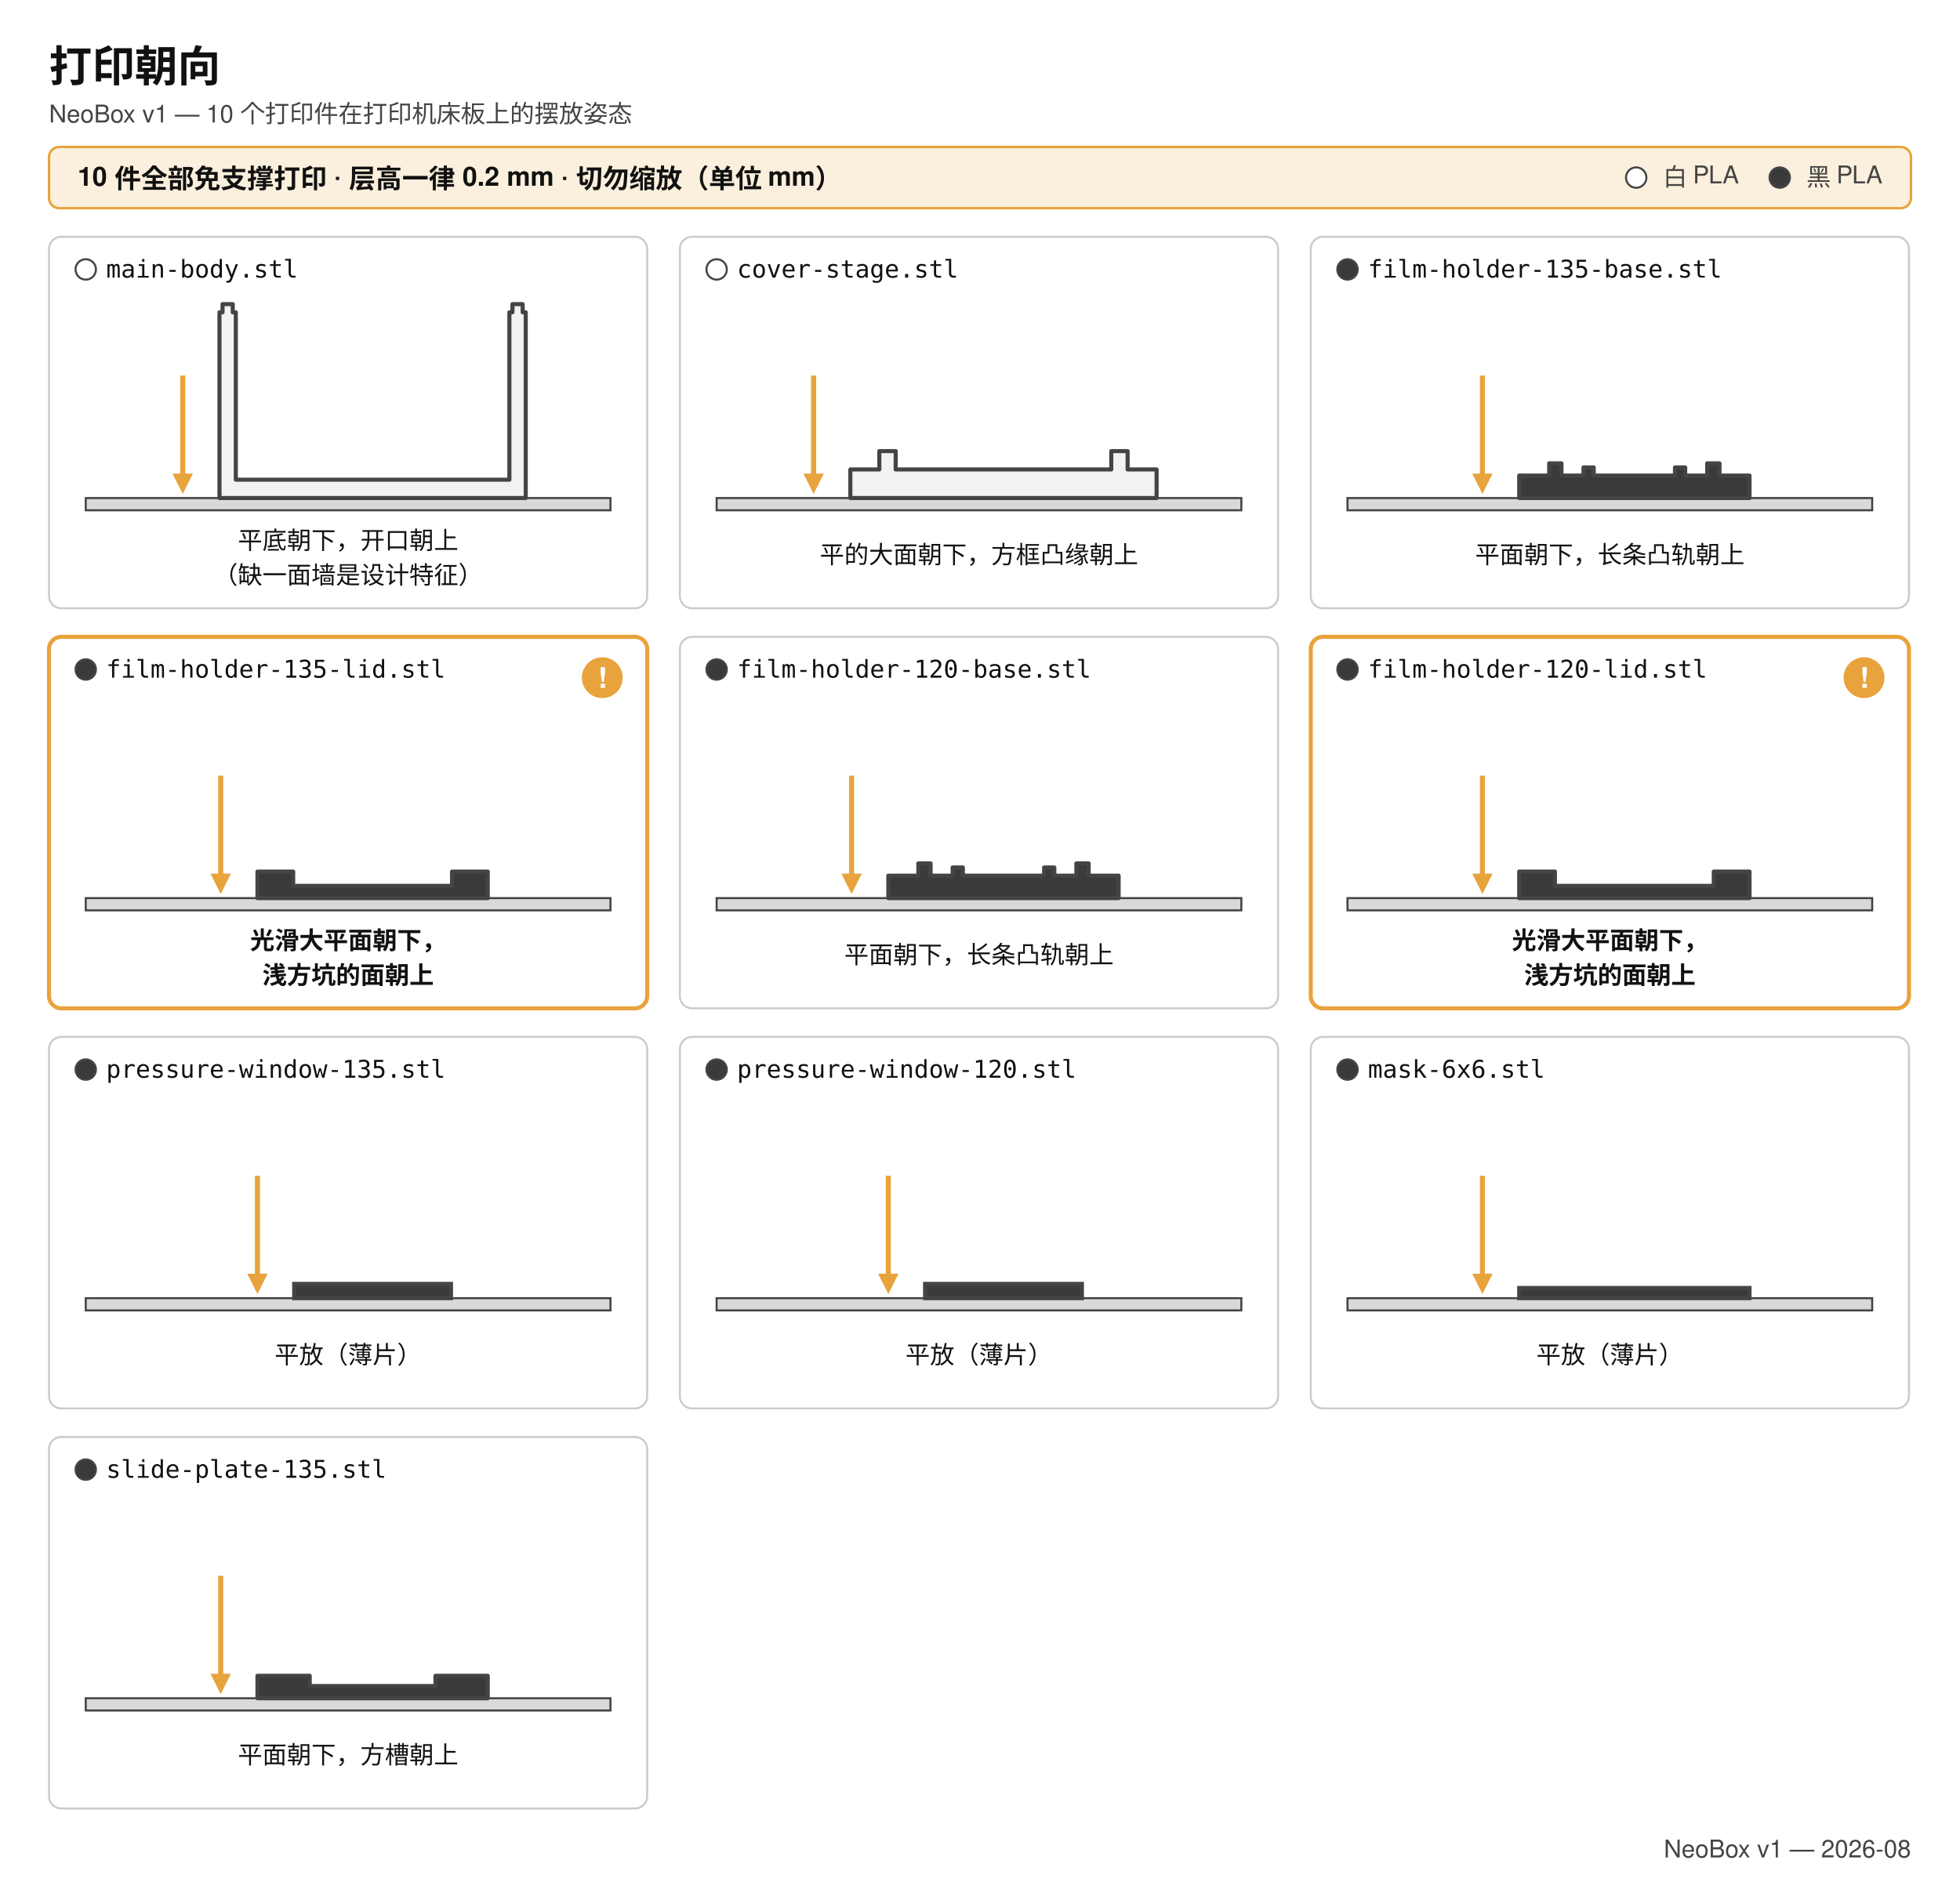
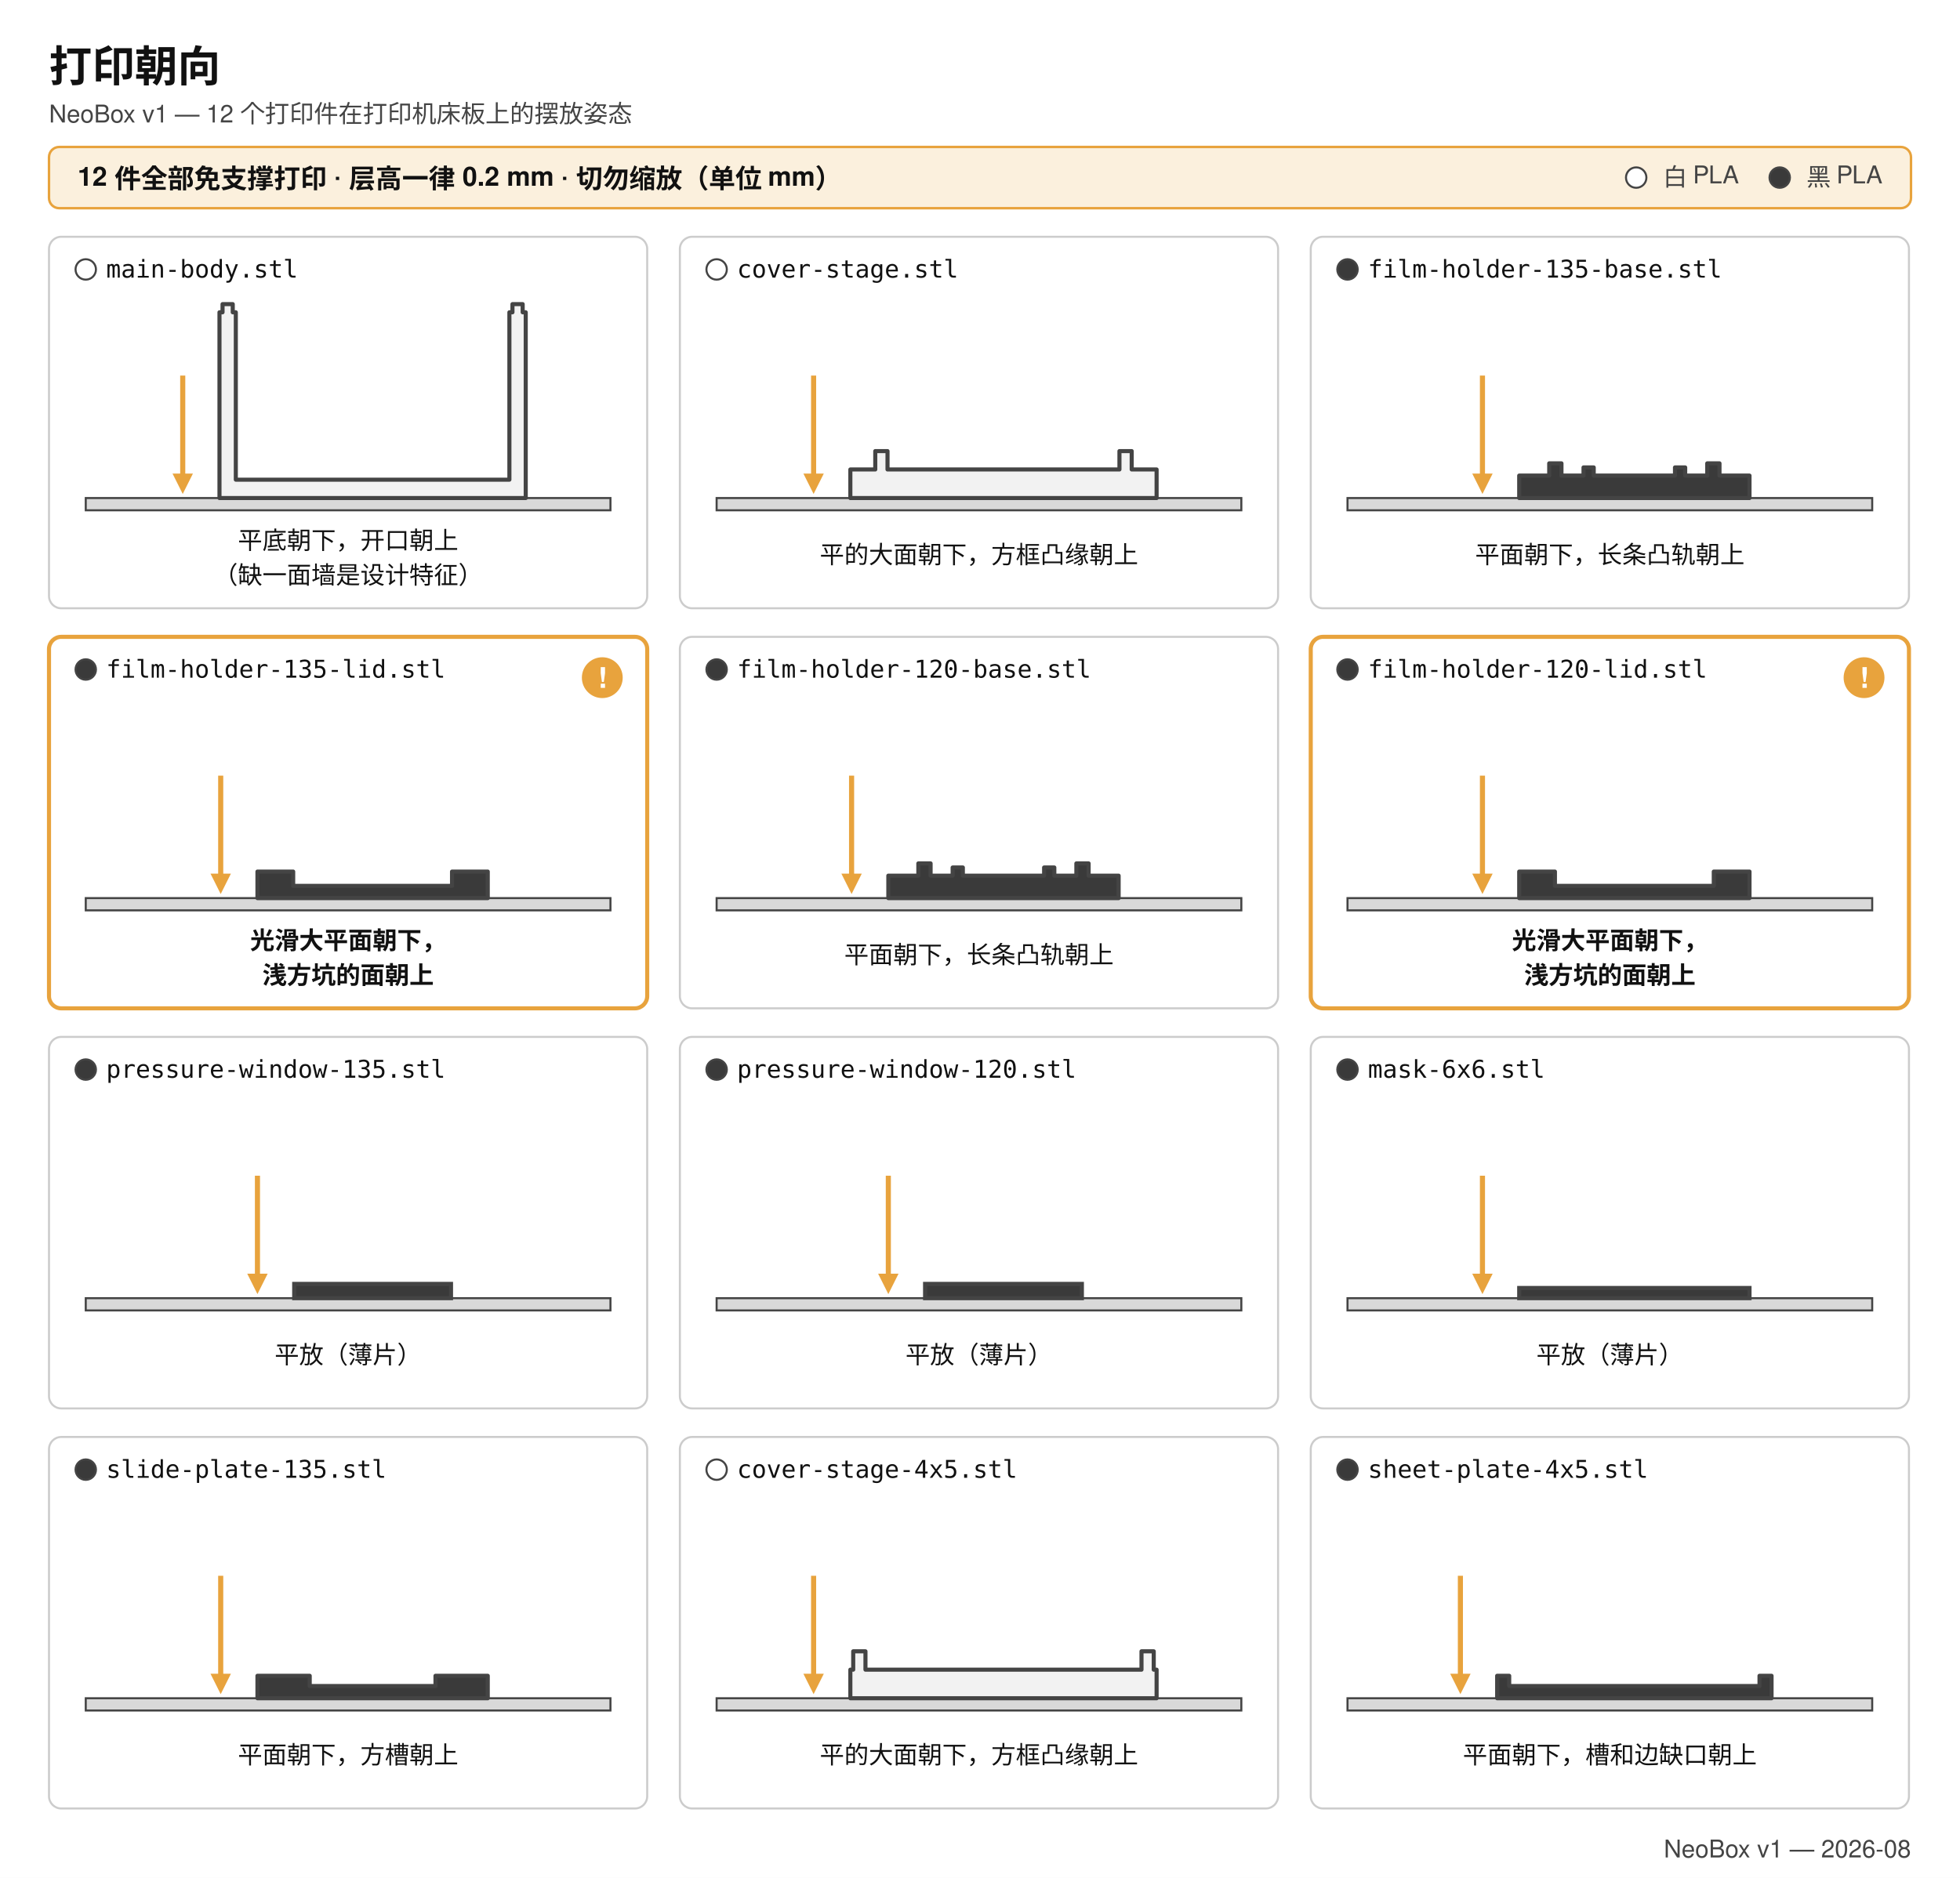
<svg xmlns="http://www.w3.org/2000/svg" width="960" height="920" viewBox="0 0 960 920">
  <rect x="0.0" y="0.0" width="960.0" height="920.0" fill="#ffffff" />
  <text x="24.0" y="40.0" font-family="Helvetica, Arial, sans-serif" font-size="21" fill="#111" text-anchor="start" font-weight="bold">打印朝向</text>
-   <text x="24.0" y="60.0" font-family="Helvetica, Arial, sans-serif" font-size="12" fill="#444" text-anchor="start">NeoBox v1 — 10 个打印件在打印机床板上的摆放姿态</text>
+   <text x="24.0" y="60.0" font-family="Helvetica, Arial, sans-serif" font-size="12" fill="#444" text-anchor="start">NeoBox v1 — 12 个打印件在打印机床板上的摆放姿态</text>
  <rect x="24.0" y="72.0" width="912.0" height="30.0" fill="#fbf0dd" stroke="#e8a33d" stroke-width="1.2" rx="5" />
-   <text x="38.0" y="91.0" font-family="Helvetica, Arial, sans-serif" font-size="13" fill="#111" text-anchor="start" font-weight="bold">10 件全部免支撑打印 · 层高一律 0.2 mm · 切勿缩放（单位 mm）</text>
+   <text x="38.0" y="91.0" font-family="Helvetica, Arial, sans-serif" font-size="13" fill="#111" text-anchor="start" font-weight="bold">12 件全部免支撑打印 · 层高一律 0.2 mm · 切勿缩放（单位 mm）</text>
  <text x="922.0" y="91.0" font-family="Helvetica, Arial, sans-serif" font-size="12" fill="#444" text-anchor="end">黑 PLA</text>
  <circle cx="871.7" cy="87.0" r="5" fill="#3a3a3a" stroke="#444" stroke-width="1" />
  <text x="851.7" y="91.0" font-family="Helvetica, Arial, sans-serif" font-size="12" fill="#444" text-anchor="end">白 PLA</text>
  <circle cx="801.4" cy="87.0" r="5" fill="#ffffff" stroke="#444" stroke-width="1" />
  <rect x="24.0" y="116.0" width="293.0" height="182.0" fill="#ffffff" stroke="#cccccc" stroke-width="1" rx="6" />
  <circle cx="42.0" cy="132.0" r="5" fill="#ffffff" stroke="#444" stroke-width="1" />
  <text x="52.0" y="136.0" font-family="SFMono-Regular, Menlo, Consolas, monospace" font-size="12" fill="#111" text-anchor="start">main-body.stl</text>
  <rect x="42.0" y="244.0" width="257.0" height="6.0" fill="#d9d9d9" stroke="#444" stroke-width="1" />
  <line x1="89.5" y1="184.0" x2="89.5" y2="233.0" stroke="#e8a33d" stroke-width="2.5" />
  <polygon points="84.5,232.0 94.5,232.0 89.5,242.0" fill="#e8a33d" stroke="none" stroke-width="0" stroke-linejoin="round" />
  <polygon points="107.5,244.0 107.5,153.0 109.0,153.0 109.0,149.0 114.0,149.0 114.0,153.0 115.5,153.0 115.5,235.0 249.5,235.0 249.5,153.0 251.0,153.0 251.0,149.0 256.0,149.0 256.0,153.0 257.5,153.0 257.5,244.0" fill="#f2f2f2" stroke="#444" stroke-width="2" stroke-linejoin="round" />
  <text x="170.5" y="269.0" font-family="Helvetica, Arial, sans-serif" font-size="12" fill="#111" text-anchor="middle">平底朝下，开口朝上</text>
  <text x="170.5" y="286.0" font-family="Helvetica, Arial, sans-serif" font-size="12" fill="#111" text-anchor="middle">（缺一面墙是设计特征）</text>
  <rect x="333.0" y="116.0" width="293.0" height="182.0" fill="#ffffff" stroke="#cccccc" stroke-width="1" rx="6" />
  <circle cx="351.0" cy="132.0" r="5" fill="#ffffff" stroke="#444" stroke-width="1" />
  <text x="361.0" y="136.0" font-family="SFMono-Regular, Menlo, Consolas, monospace" font-size="12" fill="#111" text-anchor="start">cover-stage.stl</text>
  <rect x="351.0" y="244.0" width="257.0" height="6.0" fill="#d9d9d9" stroke="#444" stroke-width="1" />
  <line x1="398.5" y1="184.0" x2="398.5" y2="233.0" stroke="#e8a33d" stroke-width="2.5" />
  <polygon points="393.5,232.0 403.5,232.0 398.5,242.0" fill="#e8a33d" stroke="none" stroke-width="0" stroke-linejoin="round" />
-   <polygon points="416.5,244.0 416.5,230.0 430.7,230.0 430.7,221.0 438.7,221.0 438.7,230.0 544.3,230.0 544.3,221.0 552.3,221.0 552.3,230.0 566.5,230.0 566.5,244.0" fill="#f2f2f2" stroke="#444" stroke-width="2" stroke-linejoin="round" />
+   <polygon points="416.5,244.0 416.5,230.0 428.7,230.0 428.7,221.0 434.7,221.0 434.7,230.0 548.3,230.0 548.3,221.0 554.3,221.0 554.3,230.0 566.5,230.0 566.5,244.0" fill="#f2f2f2" stroke="#444" stroke-width="2" stroke-linejoin="round" />
  <text x="479.5" y="276.0" font-family="Helvetica, Arial, sans-serif" font-size="12" fill="#111" text-anchor="middle">平的大面朝下，方框凸缘朝上</text>
  <rect x="642.0" y="116.0" width="293.0" height="182.0" fill="#ffffff" stroke="#cccccc" stroke-width="1" rx="6" />
  <circle cx="660.0" cy="132.0" r="5" fill="#3a3a3a" stroke="#444" stroke-width="1" />
  <text x="670.0" y="136.0" font-family="SFMono-Regular, Menlo, Consolas, monospace" font-size="12" fill="#111" text-anchor="start">film-holder-135-base.stl</text>
  <rect x="660.0" y="244.0" width="257.0" height="6.0" fill="#d9d9d9" stroke="#444" stroke-width="1" />
  <line x1="726.1" y1="184.0" x2="726.1" y2="233.0" stroke="#e8a33d" stroke-width="2.5" />
  <polygon points="721.1,232.0 731.1,232.0 726.1,242.0" fill="#e8a33d" stroke="none" stroke-width="0" stroke-linejoin="round" />
  <polygon points="744.1,244.0 744.1,233.0 758.8,233.0 758.8,227.0 764.8,227.0 764.8,233.0 775.6,233.0 775.6,229.0 780.6,229.0 780.6,233.0 820.4,233.0 820.4,229.0 825.4,229.0 825.4,233.0 836.2,233.0 836.2,227.0 842.2,227.0 842.2,233.0 856.9,233.0 856.9,244.0" fill="#3a3a3a" stroke="#444" stroke-width="2" stroke-linejoin="round" />
  <text x="788.5" y="276.0" font-family="Helvetica, Arial, sans-serif" font-size="12" fill="#111" text-anchor="middle">平面朝下，长条凸轨朝上</text>
  <rect x="24.0" y="312.0" width="293.0" height="182.0" fill="#ffffff" stroke="#e8a33d" stroke-width="2" rx="6" />
  <circle cx="42.0" cy="328.0" r="5" fill="#3a3a3a" stroke="#444" stroke-width="1" />
  <text x="52.0" y="332.0" font-family="SFMono-Regular, Menlo, Consolas, monospace" font-size="12" fill="#111" text-anchor="start">film-holder-135-lid.stl</text>
  <circle cx="295.0" cy="332.0" r="10" fill="#e8a33d" />
  <text x="295.0" y="337.0" font-family="Helvetica, Arial, sans-serif" font-size="14" fill="#ffffff" text-anchor="middle" font-weight="bold">!</text>
  <rect x="42.0" y="440.0" width="257.0" height="6.0" fill="#d9d9d9" stroke="#444" stroke-width="1" />
  <line x1="108.1" y1="380.0" x2="108.1" y2="429.0" stroke="#e8a33d" stroke-width="2.5" />
  <polygon points="103.1,428.0 113.1,428.0 108.1,438.0" fill="#e8a33d" stroke="none" stroke-width="0" stroke-linejoin="round" />
  <polygon points="126.1,440.0 126.1,427.0 143.6,427.0 143.6,434.0 221.4,434.0 221.4,427.0 238.9,427.0 238.9,440.0" fill="#3a3a3a" stroke="#444" stroke-width="2" stroke-linejoin="round" />
  <text x="170.5" y="465.0" font-family="Helvetica, Arial, sans-serif" font-size="12" fill="#111" text-anchor="middle" font-weight="bold">光滑大平面朝下，</text>
  <text x="170.5" y="482.0" font-family="Helvetica, Arial, sans-serif" font-size="12" fill="#111" text-anchor="middle" font-weight="bold">浅方坑的面朝上</text>
  <rect x="333.0" y="312.0" width="293.0" height="182.0" fill="#ffffff" stroke="#cccccc" stroke-width="1" rx="6" />
  <circle cx="351.0" cy="328.0" r="5" fill="#3a3a3a" stroke="#444" stroke-width="1" />
  <text x="361.0" y="332.0" font-family="SFMono-Regular, Menlo, Consolas, monospace" font-size="12" fill="#111" text-anchor="start">film-holder-120-base.stl</text>
  <rect x="351.0" y="440.0" width="257.0" height="6.0" fill="#d9d9d9" stroke="#444" stroke-width="1" />
  <line x1="417.1" y1="380.0" x2="417.1" y2="429.0" stroke="#e8a33d" stroke-width="2.5" />
  <polygon points="412.1,428.0 422.1,428.0 417.1,438.0" fill="#e8a33d" stroke="none" stroke-width="0" stroke-linejoin="round" />
  <polygon points="435.1,440.0 435.1,429.0 449.8,429.0 449.8,423.0 455.8,423.0 455.8,429.0 466.6,429.0 466.6,425.0 471.6,425.0 471.6,429.0 511.4,429.0 511.4,425.0 516.4,425.0 516.4,429.0 527.2,429.0 527.2,423.0 533.2,423.0 533.2,429.0 547.9,429.0 547.9,440.0" fill="#3a3a3a" stroke="#444" stroke-width="2" stroke-linejoin="round" />
  <text x="479.5" y="472.0" font-family="Helvetica, Arial, sans-serif" font-size="12" fill="#111" text-anchor="middle">平面朝下，长条凸轨朝上</text>
  <rect x="642.0" y="312.0" width="293.0" height="182.0" fill="#ffffff" stroke="#e8a33d" stroke-width="2" rx="6" />
  <circle cx="660.0" cy="328.0" r="5" fill="#3a3a3a" stroke="#444" stroke-width="1" />
  <text x="670.0" y="332.0" font-family="SFMono-Regular, Menlo, Consolas, monospace" font-size="12" fill="#111" text-anchor="start">film-holder-120-lid.stl</text>
  <circle cx="913.0" cy="332.0" r="10" fill="#e8a33d" />
  <text x="913.0" y="337.0" font-family="Helvetica, Arial, sans-serif" font-size="14" fill="#ffffff" text-anchor="middle" font-weight="bold">!</text>
  <rect x="660.0" y="440.0" width="257.0" height="6.0" fill="#d9d9d9" stroke="#444" stroke-width="1" />
  <line x1="726.1" y1="380.0" x2="726.1" y2="429.0" stroke="#e8a33d" stroke-width="2.5" />
  <polygon points="721.1,428.0 731.1,428.0 726.1,438.0" fill="#e8a33d" stroke="none" stroke-width="0" stroke-linejoin="round" />
  <polygon points="744.1,440.0 744.1,427.0 761.6,427.0 761.6,434.0 839.4,434.0 839.4,427.0 856.9,427.0 856.9,440.0" fill="#3a3a3a" stroke="#444" stroke-width="2" stroke-linejoin="round" />
  <text x="788.5" y="465.0" font-family="Helvetica, Arial, sans-serif" font-size="12" fill="#111" text-anchor="middle" font-weight="bold">光滑大平面朝下，</text>
  <text x="788.5" y="482.0" font-family="Helvetica, Arial, sans-serif" font-size="12" fill="#111" text-anchor="middle" font-weight="bold">浅方坑的面朝上</text>
  <rect x="24.0" y="508.0" width="293.0" height="182.0" fill="#ffffff" stroke="#cccccc" stroke-width="1" rx="6" />
  <circle cx="42.0" cy="524.0" r="5" fill="#3a3a3a" stroke="#444" stroke-width="1" />
  <text x="52.0" y="528.0" font-family="SFMono-Regular, Menlo, Consolas, monospace" font-size="12" fill="#111" text-anchor="start">pressure-window-135.stl</text>
  <rect x="42.0" y="636.0" width="257.0" height="6.0" fill="#d9d9d9" stroke="#444" stroke-width="1" />
  <line x1="126.1" y1="576.0" x2="126.1" y2="625.0" stroke="#e8a33d" stroke-width="2.5" />
  <polygon points="121.1,624.0 131.1,624.0 126.1,634.0" fill="#e8a33d" stroke="none" stroke-width="0" stroke-linejoin="round" />
  <rect x="144.1" y="629.0" width="76.8" height="7.0" fill="#3a3a3a" stroke="#444" stroke-width="2" />
  <text x="170.5" y="668.0" font-family="Helvetica, Arial, sans-serif" font-size="12" fill="#111" text-anchor="middle">平放（薄片）</text>
  <rect x="333.0" y="508.0" width="293.0" height="182.0" fill="#ffffff" stroke="#cccccc" stroke-width="1" rx="6" />
  <circle cx="351.0" cy="524.0" r="5" fill="#3a3a3a" stroke="#444" stroke-width="1" />
  <text x="361.0" y="528.0" font-family="SFMono-Regular, Menlo, Consolas, monospace" font-size="12" fill="#111" text-anchor="start">pressure-window-120.stl</text>
  <rect x="351.0" y="636.0" width="257.0" height="6.0" fill="#d9d9d9" stroke="#444" stroke-width="1" />
  <line x1="435.1" y1="576.0" x2="435.1" y2="625.0" stroke="#e8a33d" stroke-width="2.5" />
  <polygon points="430.1,624.0 440.1,624.0 435.1,634.0" fill="#e8a33d" stroke="none" stroke-width="0" stroke-linejoin="round" />
  <rect x="453.1" y="629.0" width="76.8" height="7.0" fill="#3a3a3a" stroke="#444" stroke-width="2" />
  <text x="479.5" y="668.0" font-family="Helvetica, Arial, sans-serif" font-size="12" fill="#111" text-anchor="middle">平放（薄片）</text>
  <rect x="642.0" y="508.0" width="293.0" height="182.0" fill="#ffffff" stroke="#cccccc" stroke-width="1" rx="6" />
  <circle cx="660.0" cy="524.0" r="5" fill="#3a3a3a" stroke="#444" stroke-width="1" />
  <text x="670.0" y="528.0" font-family="SFMono-Regular, Menlo, Consolas, monospace" font-size="12" fill="#111" text-anchor="start">mask-6x6.stl</text>
  <rect x="660.0" y="636.0" width="257.0" height="6.0" fill="#d9d9d9" stroke="#444" stroke-width="1" />
  <line x1="726.1" y1="576.0" x2="726.1" y2="625.0" stroke="#e8a33d" stroke-width="2.5" />
  <polygon points="721.1,624.0 731.1,624.0 726.1,634.0" fill="#e8a33d" stroke="none" stroke-width="0" stroke-linejoin="round" />
  <rect x="744.1" y="631.0" width="112.8" height="5.0" fill="#3a3a3a" stroke="#444" stroke-width="2" />
  <text x="788.5" y="668.0" font-family="Helvetica, Arial, sans-serif" font-size="12" fill="#111" text-anchor="middle">平放（薄片）</text>
  <rect x="24.0" y="704.0" width="293.0" height="182.0" fill="#ffffff" stroke="#cccccc" stroke-width="1" rx="6" />
  <circle cx="42.0" cy="720.0" r="5" fill="#3a3a3a" stroke="#444" stroke-width="1" />
  <text x="52.0" y="724.0" font-family="SFMono-Regular, Menlo, Consolas, monospace" font-size="12" fill="#111" text-anchor="start">slide-plate-135.stl</text>
  <rect x="42.0" y="832.0" width="257.0" height="6.0" fill="#d9d9d9" stroke="#444" stroke-width="1" />
  <line x1="108.1" y1="772.0" x2="108.1" y2="821.0" stroke="#e8a33d" stroke-width="2.5" />
  <polygon points="103.1,820.0 113.1,820.0 108.1,830.0" fill="#e8a33d" stroke="none" stroke-width="0" stroke-linejoin="round" />
  <polygon points="126.1,832.0 126.1,821.0 151.7,821.0 151.7,826.0 213.3,826.0 213.3,821.0 238.9,821.0 238.9,832.0" fill="#3a3a3a" stroke="#444" stroke-width="2" stroke-linejoin="round" />
  <text x="170.5" y="864.0" font-family="Helvetica, Arial, sans-serif" font-size="12" fill="#111" text-anchor="middle">平面朝下，方槽朝上</text>
+   <rect x="333.0" y="704.0" width="293.0" height="182.0" fill="#ffffff" stroke="#cccccc" stroke-width="1" rx="6" />
+   <circle cx="351.0" cy="720.0" r="5" fill="#ffffff" stroke="#444" stroke-width="1" />
+   <text x="361.0" y="724.0" font-family="SFMono-Regular, Menlo, Consolas, monospace" font-size="12" fill="#111" text-anchor="start">cover-stage-4x5.stl</text>
+   <rect x="351.0" y="832.0" width="257.0" height="6.0" fill="#d9d9d9" stroke="#444" stroke-width="1" />
+   <line x1="398.5" y1="772.0" x2="398.5" y2="821.0" stroke="#e8a33d" stroke-width="2.5" />
+   <polygon points="393.5,820.0 403.5,820.0 398.5,830.0" fill="#e8a33d" stroke="none" stroke-width="0" stroke-linejoin="round" />
+   <polygon points="416.5,832.0 416.5,818.0 417.9,818.0 417.9,809.0 423.9,809.0 423.9,818.0 559.1,818.0 559.1,809.0 565.1,809.0 565.1,818.0 566.5,818.0 566.5,832.0" fill="#f2f2f2" stroke="#444" stroke-width="2" stroke-linejoin="round" />
+   <text x="479.5" y="864.0" font-family="Helvetica, Arial, sans-serif" font-size="12" fill="#111" text-anchor="middle">平的大面朝下，方框凸缘朝上</text>
+   <rect x="642.0" y="704.0" width="293.0" height="182.0" fill="#ffffff" stroke="#cccccc" stroke-width="1" rx="6" />
+   <circle cx="660.0" cy="720.0" r="5" fill="#3a3a3a" stroke="#444" stroke-width="1" />
+   <text x="670.0" y="724.0" font-family="SFMono-Regular, Menlo, Consolas, monospace" font-size="12" fill="#111" text-anchor="start">sheet-plate-4x5.stl</text>
+   <rect x="660.0" y="832.0" width="257.0" height="6.0" fill="#d9d9d9" stroke="#444" stroke-width="1" />
+   <line x1="715.3" y1="772.0" x2="715.3" y2="821.0" stroke="#e8a33d" stroke-width="2.5" />
+   <polygon points="710.3,820.0 720.3,820.0 715.3,830.0" fill="#e8a33d" stroke="none" stroke-width="0" stroke-linejoin="round" />
+   <polygon points="733.3,832.0 733.3,821.0 739.2,821.0 739.2,826.0 861.8,826.0 861.8,821.0 867.7,821.0 867.7,832.0" fill="#3a3a3a" stroke="#444" stroke-width="2" stroke-linejoin="round" />
+   <text x="788.5" y="864.0" font-family="Helvetica, Arial, sans-serif" font-size="12" fill="#111" text-anchor="middle">平面朝下，槽和边缺口朝上</text>
  <text x="936.0" y="910.0" font-family="Helvetica, Arial, sans-serif" font-size="12" fill="#444" text-anchor="end">NeoBox v1 — 2026-08</text>
</svg>
